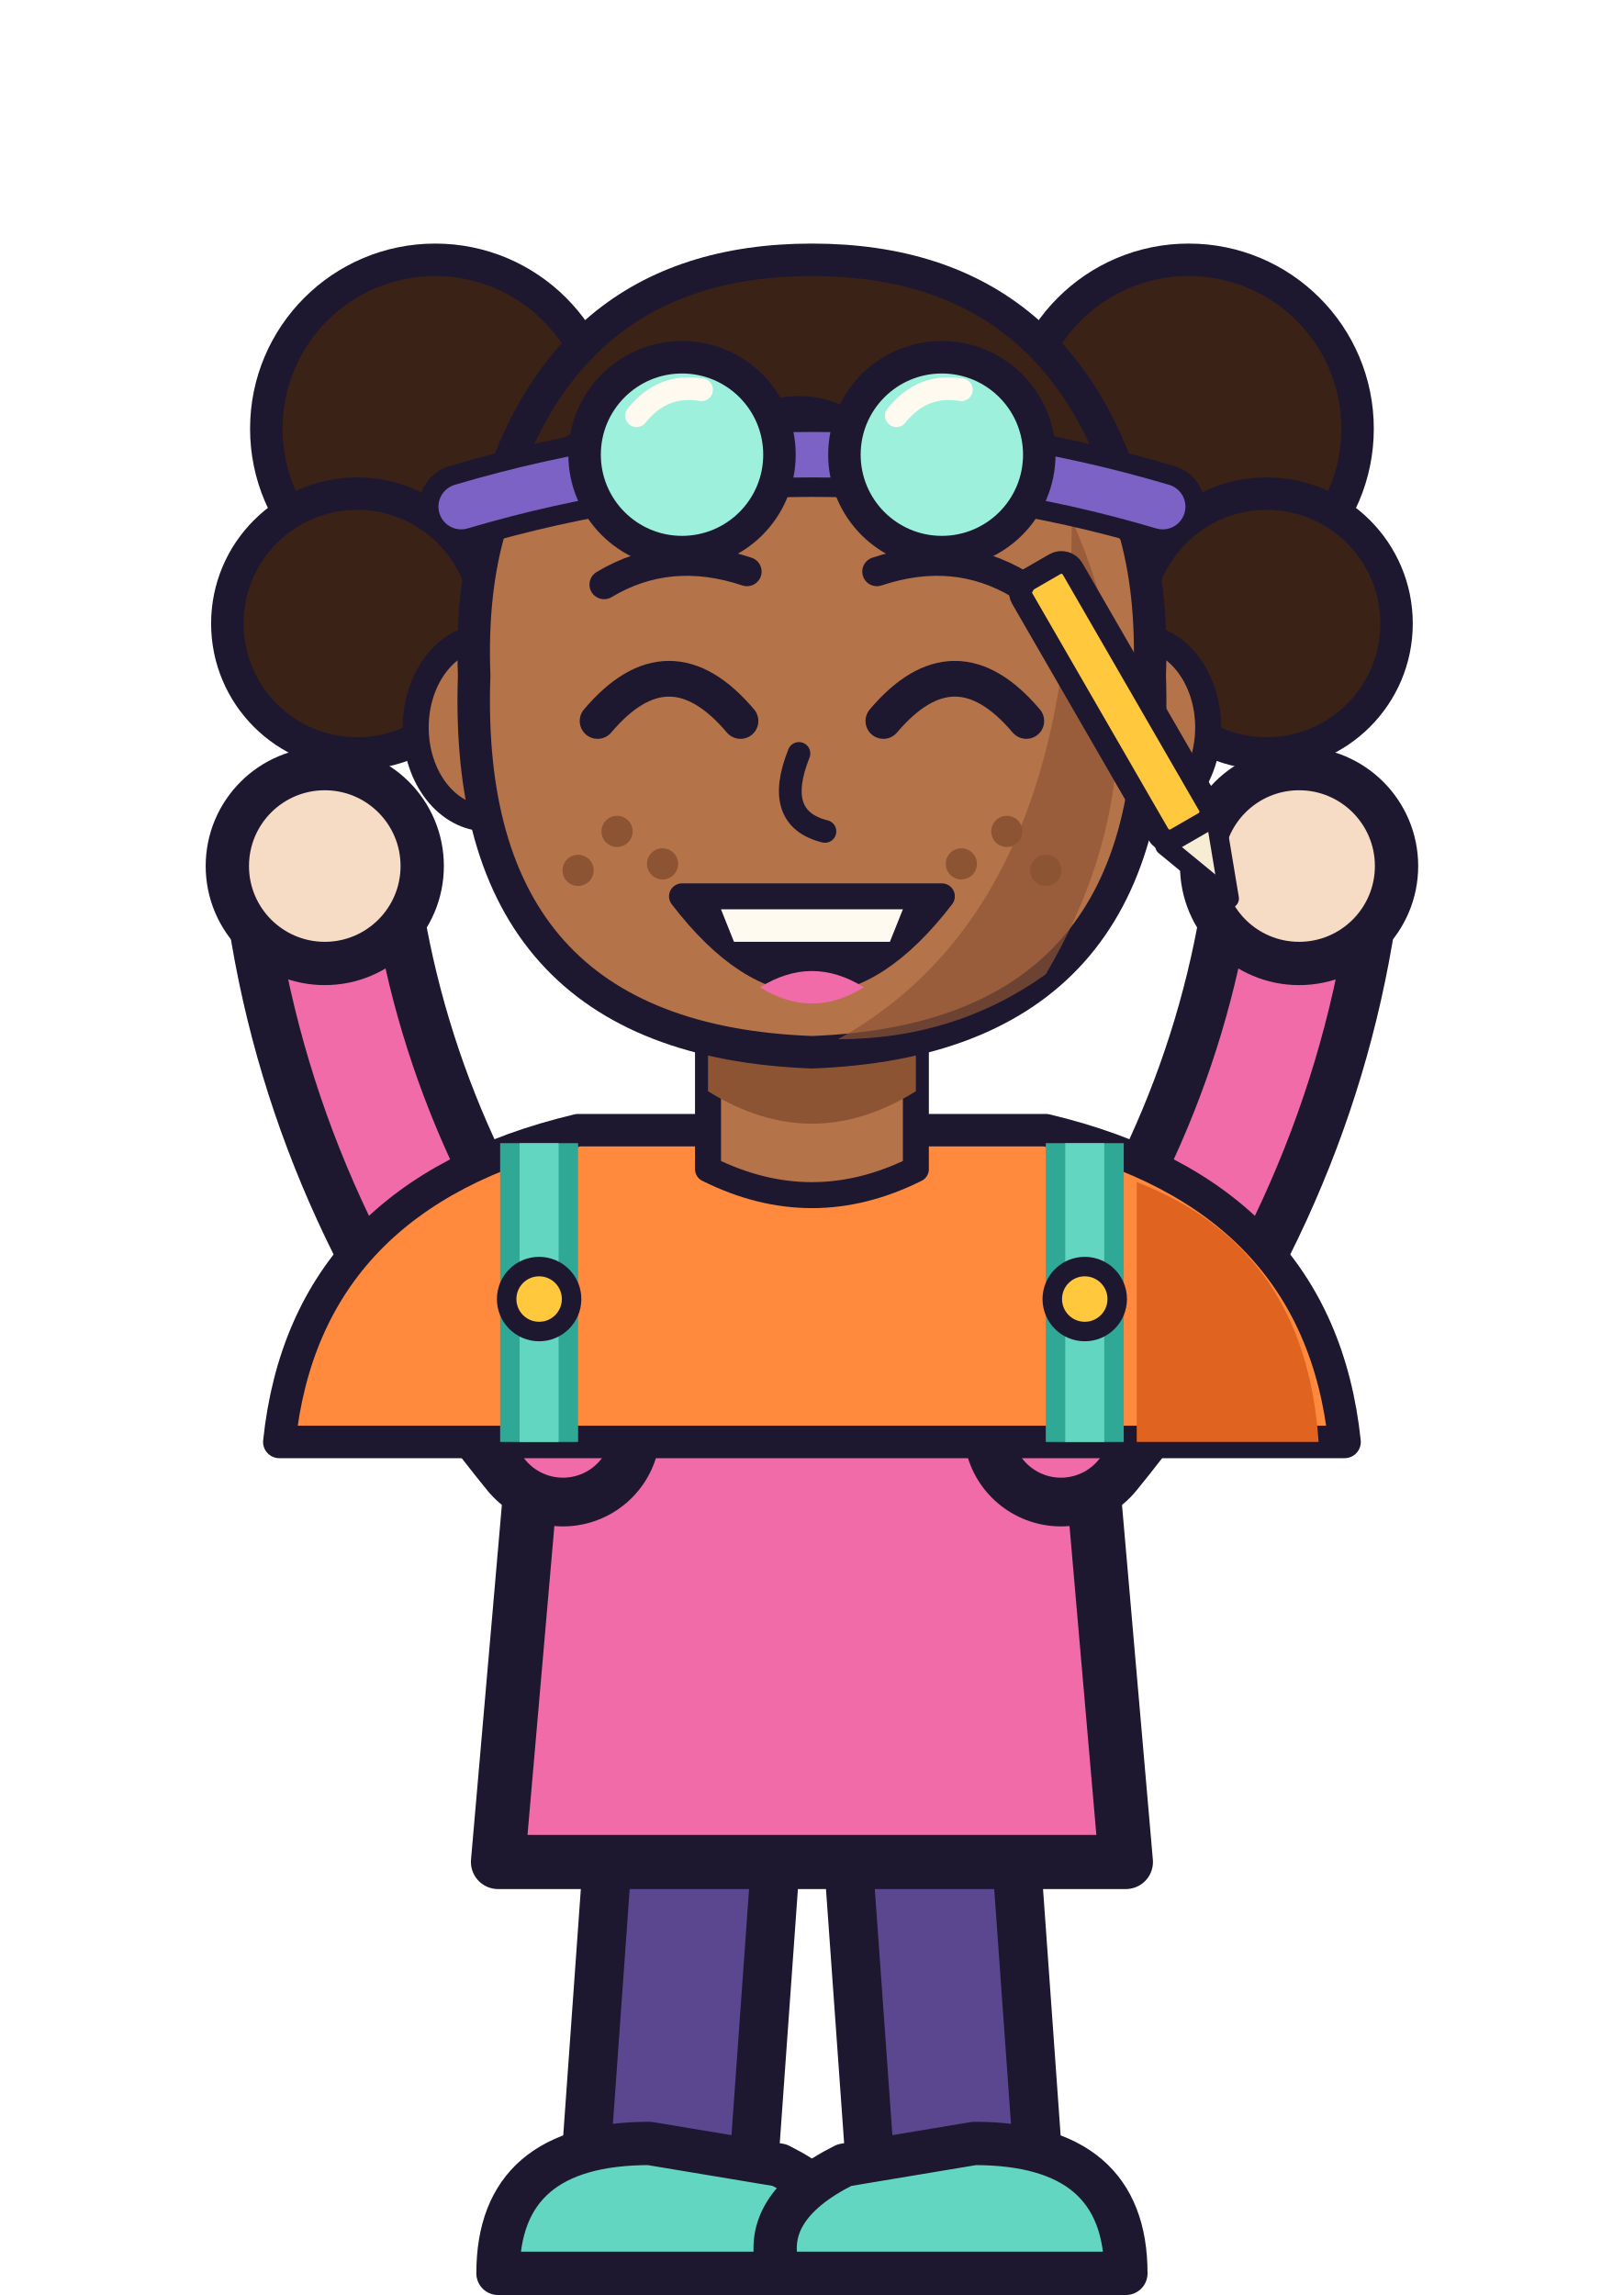
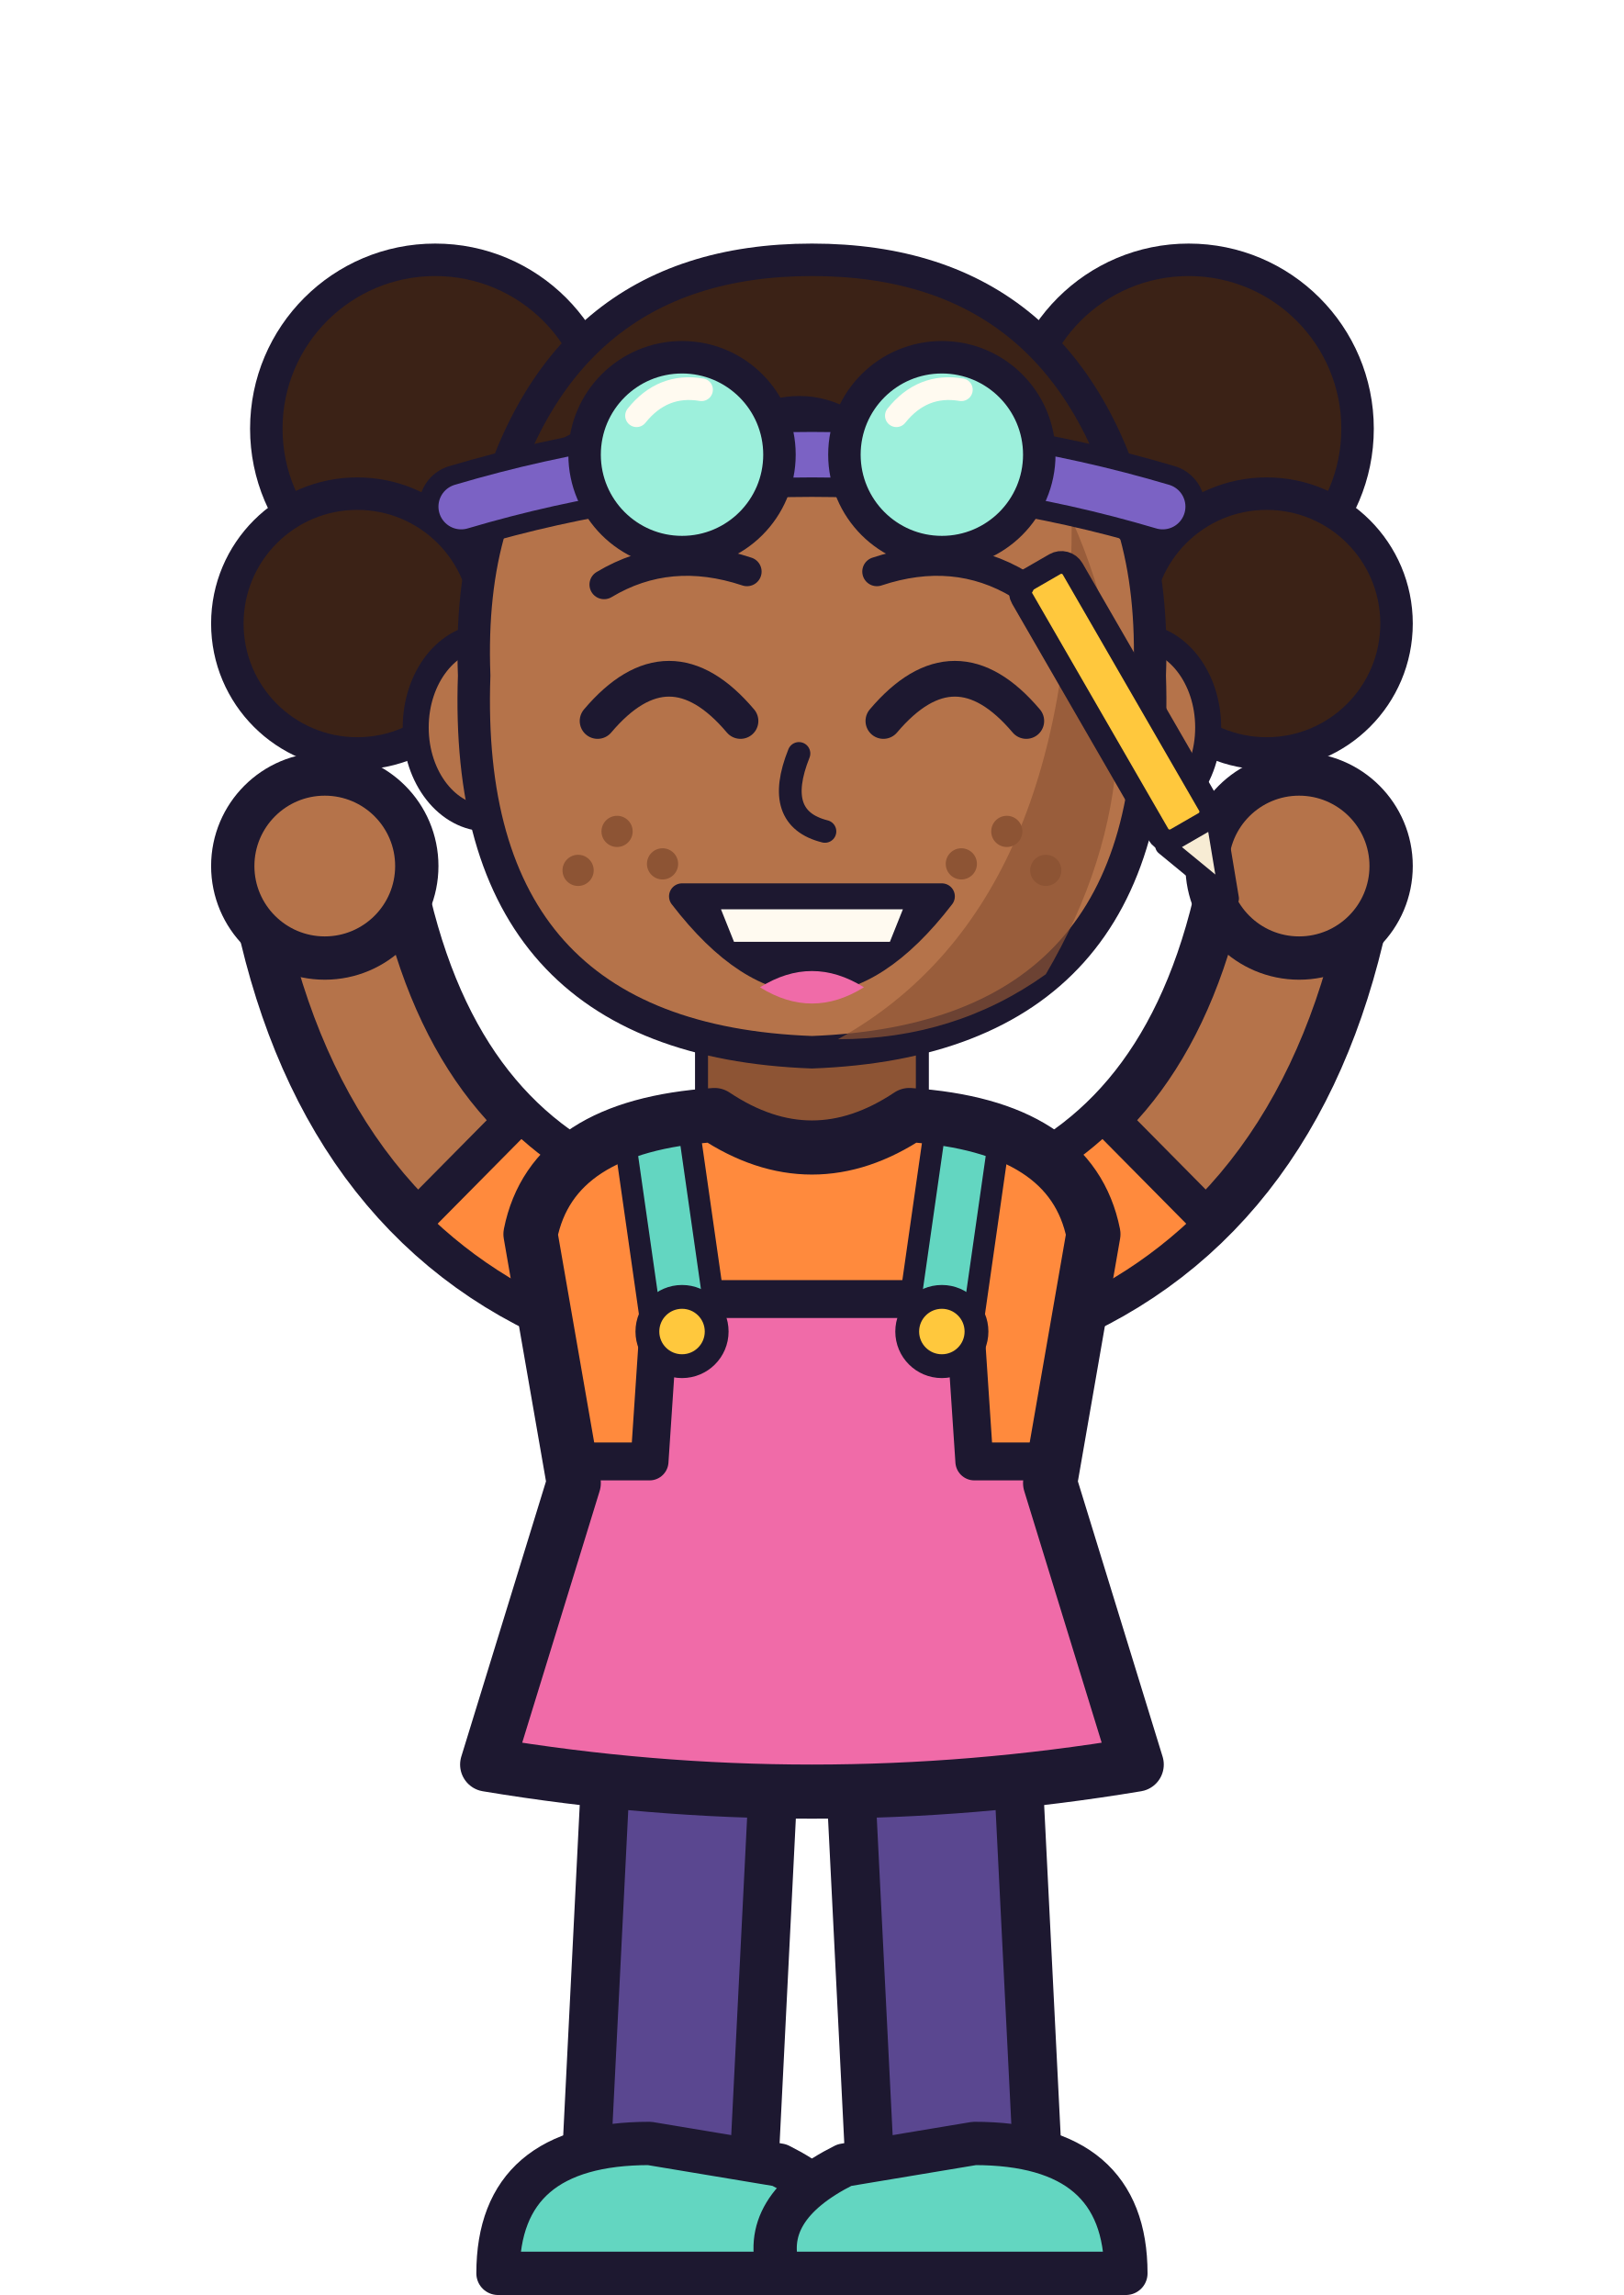
<svg xmlns="http://www.w3.org/2000/svg" viewBox="0 0 150 212" width="150" height="212">
-   <path d="M64 170 L62 198" fill="none" stroke="#1d1830" stroke-width="20" stroke-linecap="round" stroke-linejoin="round" />
-   <path d="M64 170 L62 198" fill="none" stroke="#5a4790" stroke-width="11" stroke-linecap="round" stroke-linejoin="round" />
-   <path d="M86 170 L88 198" fill="none" stroke="#1d1830" stroke-width="20" stroke-linecap="round" stroke-linejoin="round" />
-   <path d="M86 170 L88 198" fill="none" stroke="#5a4790" stroke-width="11" stroke-linecap="round" stroke-linejoin="round" />
+   <path d="M64 158 L62 198" fill="none" stroke="#1d1830" stroke-width="20" stroke-linecap="round" />
+   <path d="M64 158 L62 198" fill="none" stroke="#5a4790" stroke-width="11" stroke-linecap="round" />
+   <path d="M86 158 L88 198" fill="none" stroke="#1d1830" stroke-width="20" stroke-linecap="round" />
+   <path d="M86 158 L88 198" fill="none" stroke="#5a4790" stroke-width="11" stroke-linecap="round" />
+   <path d="M58 117 Q37 110 31 85" fill="none" stroke="#1d1830" stroke-width="18" stroke-linecap="round" />
+   <path d="M58 117 Q37 110 31 85" fill="none" stroke="#b5734a" stroke-width="9" stroke-linecap="round" />
+   <path d="M58 117 Q49.2 114.1 43 107.9" fill="none" stroke="#ff8a3d" stroke-width="11" />
+   <path d="M47.6 103.3 L38.4 112.6" stroke="#1d1830" stroke-width="3.5" stroke-linecap="round" />
+   <path d="M92 117 Q113 110 119 85" fill="none" stroke="#1d1830" stroke-width="18" stroke-linecap="round" />
+   <path d="M92 117 Q113 110 119 85" fill="none" stroke="#b5734a" stroke-width="9" stroke-linecap="round" />
+   <path d="M92 117 Q100.8 114.1 107 107.9" fill="none" stroke="#ff8a3d" stroke-width="11" />
+   <path d="M111.6 112.6 L102.4 103.3" stroke="#1d1830" stroke-width="3.5" stroke-linecap="round" />
+   <g transform="translate(15 0) scale(0.6)">
+     <g>
+       <path d="M84 150 L84 180 Q100 188 116 180 L116 150 Z" fill="#b5734a" stroke="#1d1830" stroke-width="4" stroke-linejoin="round" stroke-linecap="round" />
+       <path d="M84 158 Q100 170 116 158 L116 168 Q100 178 84 168 Z" fill="#8d5434" />
+     </g>
+   </g>
+   <clipPath id="linaa">
+     <path d="M66 103 Q75 109 84 103 Q99 104 101 114 L97 137 L105 163 Q75 168 45 163 L53 137 L49 114 Q51 104 66 103 Z" />
+   </clipPath>
+   <path d="M66 103 Q75 109 84 103 Q99 104 101 114 L97 137 L105 163 Q75 168 45 163 L53 137 L49 114 Q51 104 66 103 Z" fill="#ff8a3d" />
+   <g clip-path="url(#linaa)">
+     <path d="M61 120 L89 120 L90 135 L130 135 L130 180 L20 180 L20 135 L60 135 Z" fill="#f06ba8" stroke="#1d1830" stroke-width="3.5" stroke-linejoin="round" />
+     <path d="M63 121 L60 100 M87 121 L90 100" stroke="#1d1830" stroke-width="8" stroke-linecap="round" />
+     <path d="M63 121 L60 100 M87 121 L90 100" stroke="#63d6c1" stroke-width="4" stroke-linecap="round" />
+     <circle cx="63" cy="123" r="3.2" fill="#ffc83d" stroke="#1d1830" stroke-width="2.2" />
+     <circle cx="87" cy="123" r="3.2" fill="#ffc83d" stroke="#1d1830" stroke-width="2.2" />
+     <path d="M98 100 Q106 130 112 172 L130 172 L130 100 Z" fill="#1d1830" opacity="0.16" />
+   </g>
+   <path d="M66 103 Q75 109 84 103 Q99 104 101 114 L97 137 L105 163 Q75 168 45 163 L53 137 L49 114 Q51 104 66 103 Z" fill="none" stroke="#1d1830" stroke-width="5" stroke-linejoin="round" />
  <path d="M46 210 Q46 198 60 198 L72 200 Q80 204 78 210 Z" fill="#63d6c1" stroke="#1d1830" stroke-width="4" stroke-linejoin="round" />
  <path d="M104 210 Q104 198 90 198 L78 200 Q70 204 72 210 Z" fill="#63d6c1" stroke="#1d1830" stroke-width="4" stroke-linejoin="round" />
-   <path d="M50 126 L100 126 L104 172 L46 172 Z" fill="#f06ba8" stroke="#1d1830" stroke-width="5" stroke-linejoin="round" />
-   <path d="M52 132 Q34 110 30 84" fill="none" stroke="#1d1830" stroke-width="18" stroke-linecap="round" stroke-linejoin="round" />
-   <path d="M52 132 Q34 110 30 84" fill="none" stroke="#f06ba8" stroke-width="9" stroke-linecap="round" stroke-linejoin="round" />
-   <circle cx="30" cy="80" r="9" fill="#f6dcc4" stroke="#1d1830" stroke-width="4" />
-   <path d="M98 132 Q116 110 120 84" fill="none" stroke="#1d1830" stroke-width="18" stroke-linecap="round" stroke-linejoin="round" />
-   <path d="M98 132 Q116 110 120 84" fill="none" stroke="#f06ba8" stroke-width="9" stroke-linecap="round" stroke-linejoin="round" />
-   <circle cx="120" cy="80" r="9" fill="#f6dcc4" stroke="#1d1830" stroke-width="4" />
+   <circle cx="30" cy="80" r="8.5" fill="#b5734a" stroke="#1d1830" stroke-width="4" />
+   <circle cx="120" cy="80" r="8.5" fill="#b5734a" stroke="#1d1830" stroke-width="4" />
  <g transform="translate(15 0) scale(0.6)">
    <g>
-       <g>
-         <path d="M18 222 Q22 184 64 174 L136 174 Q178 184 182 222 Z" fill="#ff8a3d" stroke="#1d1830" stroke-width="5" stroke-linejoin="round" stroke-linecap="round" />
-         <path d="M150 182 Q176 192 178 222 L150 222 Z" fill="#e0631f" />
-       </g>
-       <path d="M58 176 L58 222 M142 176 L142 222" stroke="#2fa996" stroke-width="12" />
-       <path d="M58 176 L58 222 M142 176 L142 222" stroke="#63d6c1" stroke-width="6" />
-       <circle cx="58" cy="200" r="5" fill="#ffc83d" stroke="#1d1830" stroke-width="3" stroke-linejoin="round" stroke-linecap="round" />
-       <circle cx="142" cy="200" r="5" fill="#ffc83d" stroke="#1d1830" stroke-width="3" stroke-linejoin="round" stroke-linecap="round" />
-       <g>
-         <path d="M84 150 L84 180 Q100 188 116 180 L116 150 Z" fill="#b5734a" stroke="#1d1830" stroke-width="4" stroke-linejoin="round" stroke-linecap="round" />
-         <path d="M84 158 Q100 170 116 158 L116 168 Q100 178 84 168 Z" fill="#8d5434" />
-       </g>
      <g fill="#3b2216" stroke="#1d1830" stroke-width="5" stroke-linejoin="round" stroke-linecap="round">
        <circle cx="42" cy="66" r="26" />
        <circle cx="158" cy="66" r="26" />
        <circle cx="30" cy="96" r="20" />
        <circle cx="170" cy="96" r="20" />
      </g>
      <ellipse cx="50" cy="112" rx="11" ry="14" fill="#b5734a" stroke="#1d1830" stroke-width="4" stroke-linejoin="round" stroke-linecap="round" />
      <ellipse cx="150" cy="112" rx="11" ry="14" fill="#b5734a" stroke="#1d1830" stroke-width="4" stroke-linejoin="round" stroke-linecap="round" />
      <path d="M48 104 Q46 52 100 48 Q154 52 152 104 Q154 160 100 162 Q46 160 48 104 Z" fill="#b5734a" stroke="#1d1830" stroke-width="5" stroke-linejoin="round" stroke-linecap="round" />
      <path d="M140 80 Q156 116 136 150 Q122 160 104 160 Q140 140 140 80 Z" fill="#8d5434" opacity="0.7" />
      <path d="M50 82 Q60 40 100 40 Q140 40 150 82 Q130 62 112 72 Q100 56 84 70 Q66 60 50 82 Z" fill="#3b2216" stroke="#1d1830" stroke-width="5" stroke-linejoin="round" stroke-linecap="round" />
      <g>
        <path d="M46 78 Q100 62 154 78" fill="none" stroke="#1d1830" stroke-width="13" stroke-linecap="round" />
        <path d="M46 78 Q100 62 154 78" fill="none" stroke="#7b62c4" stroke-width="7" stroke-linecap="round" />
        <circle cx="80" cy="70" r="15" fill="#9df0dc" stroke="#1d1830" stroke-width="5" stroke-linejoin="round" stroke-linecap="round" />
        <circle cx="120" cy="70" r="15" fill="#9df0dc" stroke="#1d1830" stroke-width="5" stroke-linejoin="round" stroke-linecap="round" />
        <path d="M73 64 Q77 59 83 60 M113 64 Q117 59 123 60" stroke="#fffaf0" stroke-width="3.5" fill="none" stroke-linecap="round" />
      </g>
      <g transform="rotate(-30 160 120)">
        <rect x="150" y="80" width="9" height="46" rx="2" fill="#ffc83d" stroke="#1d1830" stroke-width="3.5" stroke-linejoin="round" stroke-linecap="round" />
        <path d="M150 126 L154.5 138 L159 126 Z" fill="#f7ecd4" stroke="#1d1830" stroke-width="3" stroke-linejoin="round" stroke-linecap="round" />
      </g>
      <g fill="none" stroke="#1d1830" stroke-width="5.5" stroke-linejoin="round" stroke-linecap="round">
        <path d="M67 111 Q78 98 89 111" />
        <path d="M111 111 Q122 98 133 111" />
      </g>
      <path d="M68 90 Q78 84 90 88 M110 88 Q122 84 132 90" fill="none" stroke="#1d1830" stroke-width="4.5" stroke-linejoin="round" stroke-linecap="round" />
      <g fill="#8d5434">
        <circle cx="70" cy="128" r="2.4" />
        <circle cx="77" cy="133" r="2.4" />
        <circle cx="64" cy="134" r="2.4" />
        <circle cx="130" cy="128" r="2.4" />
        <circle cx="123" cy="133" r="2.4" />
        <circle cx="136" cy="134" r="2.4" />
      </g>
      <path d="M98 116 Q94 126 102 128" fill="none" stroke="#1d1830" stroke-width="3.5" stroke-linejoin="round" stroke-linecap="round" />
      <g>
        <path d="M80 138 Q100 164 120 138 Z" fill="#1d1830" stroke="#1d1830" stroke-width="4" stroke-linejoin="round" stroke-linecap="round" />
        <path d="M86 140 L114 140 L112 145 L88 145 Z" fill="#fffaf0" />
        <path d="M92 152 Q100 147 108 152 Q100 157 92 152 Z" fill="#f06ba8" />
      </g>
    </g>
  </g>
</svg>
